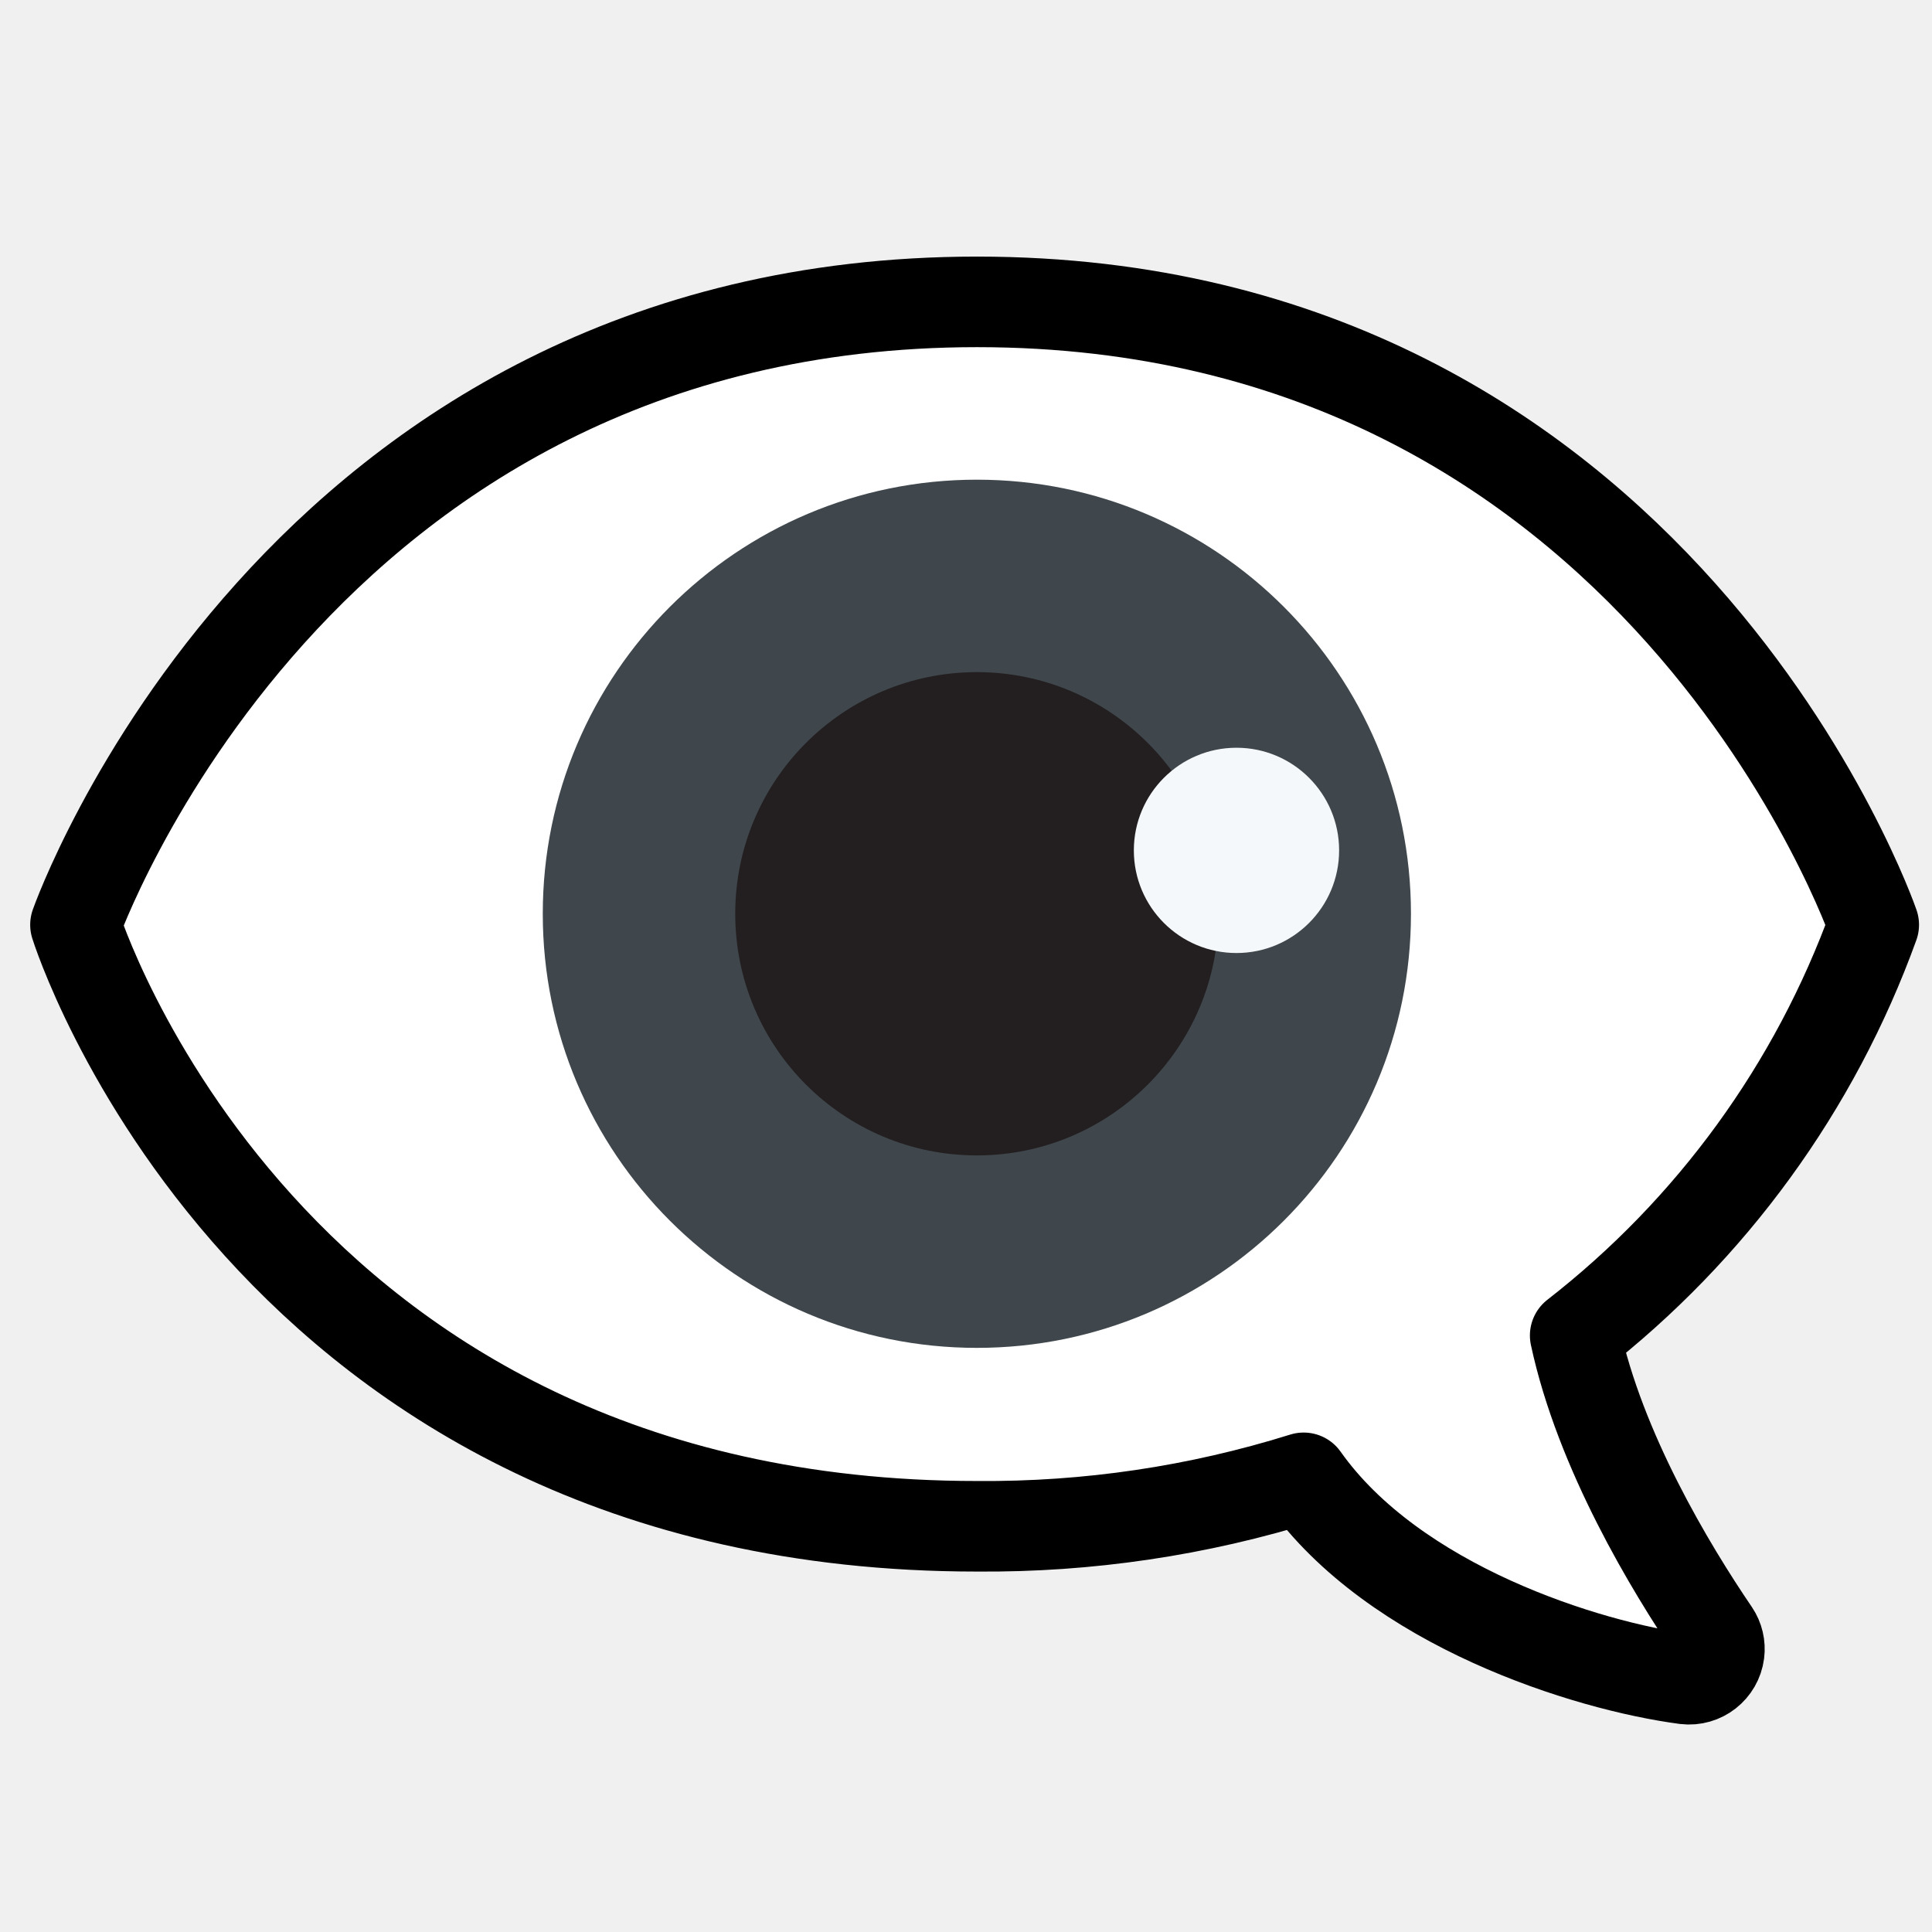
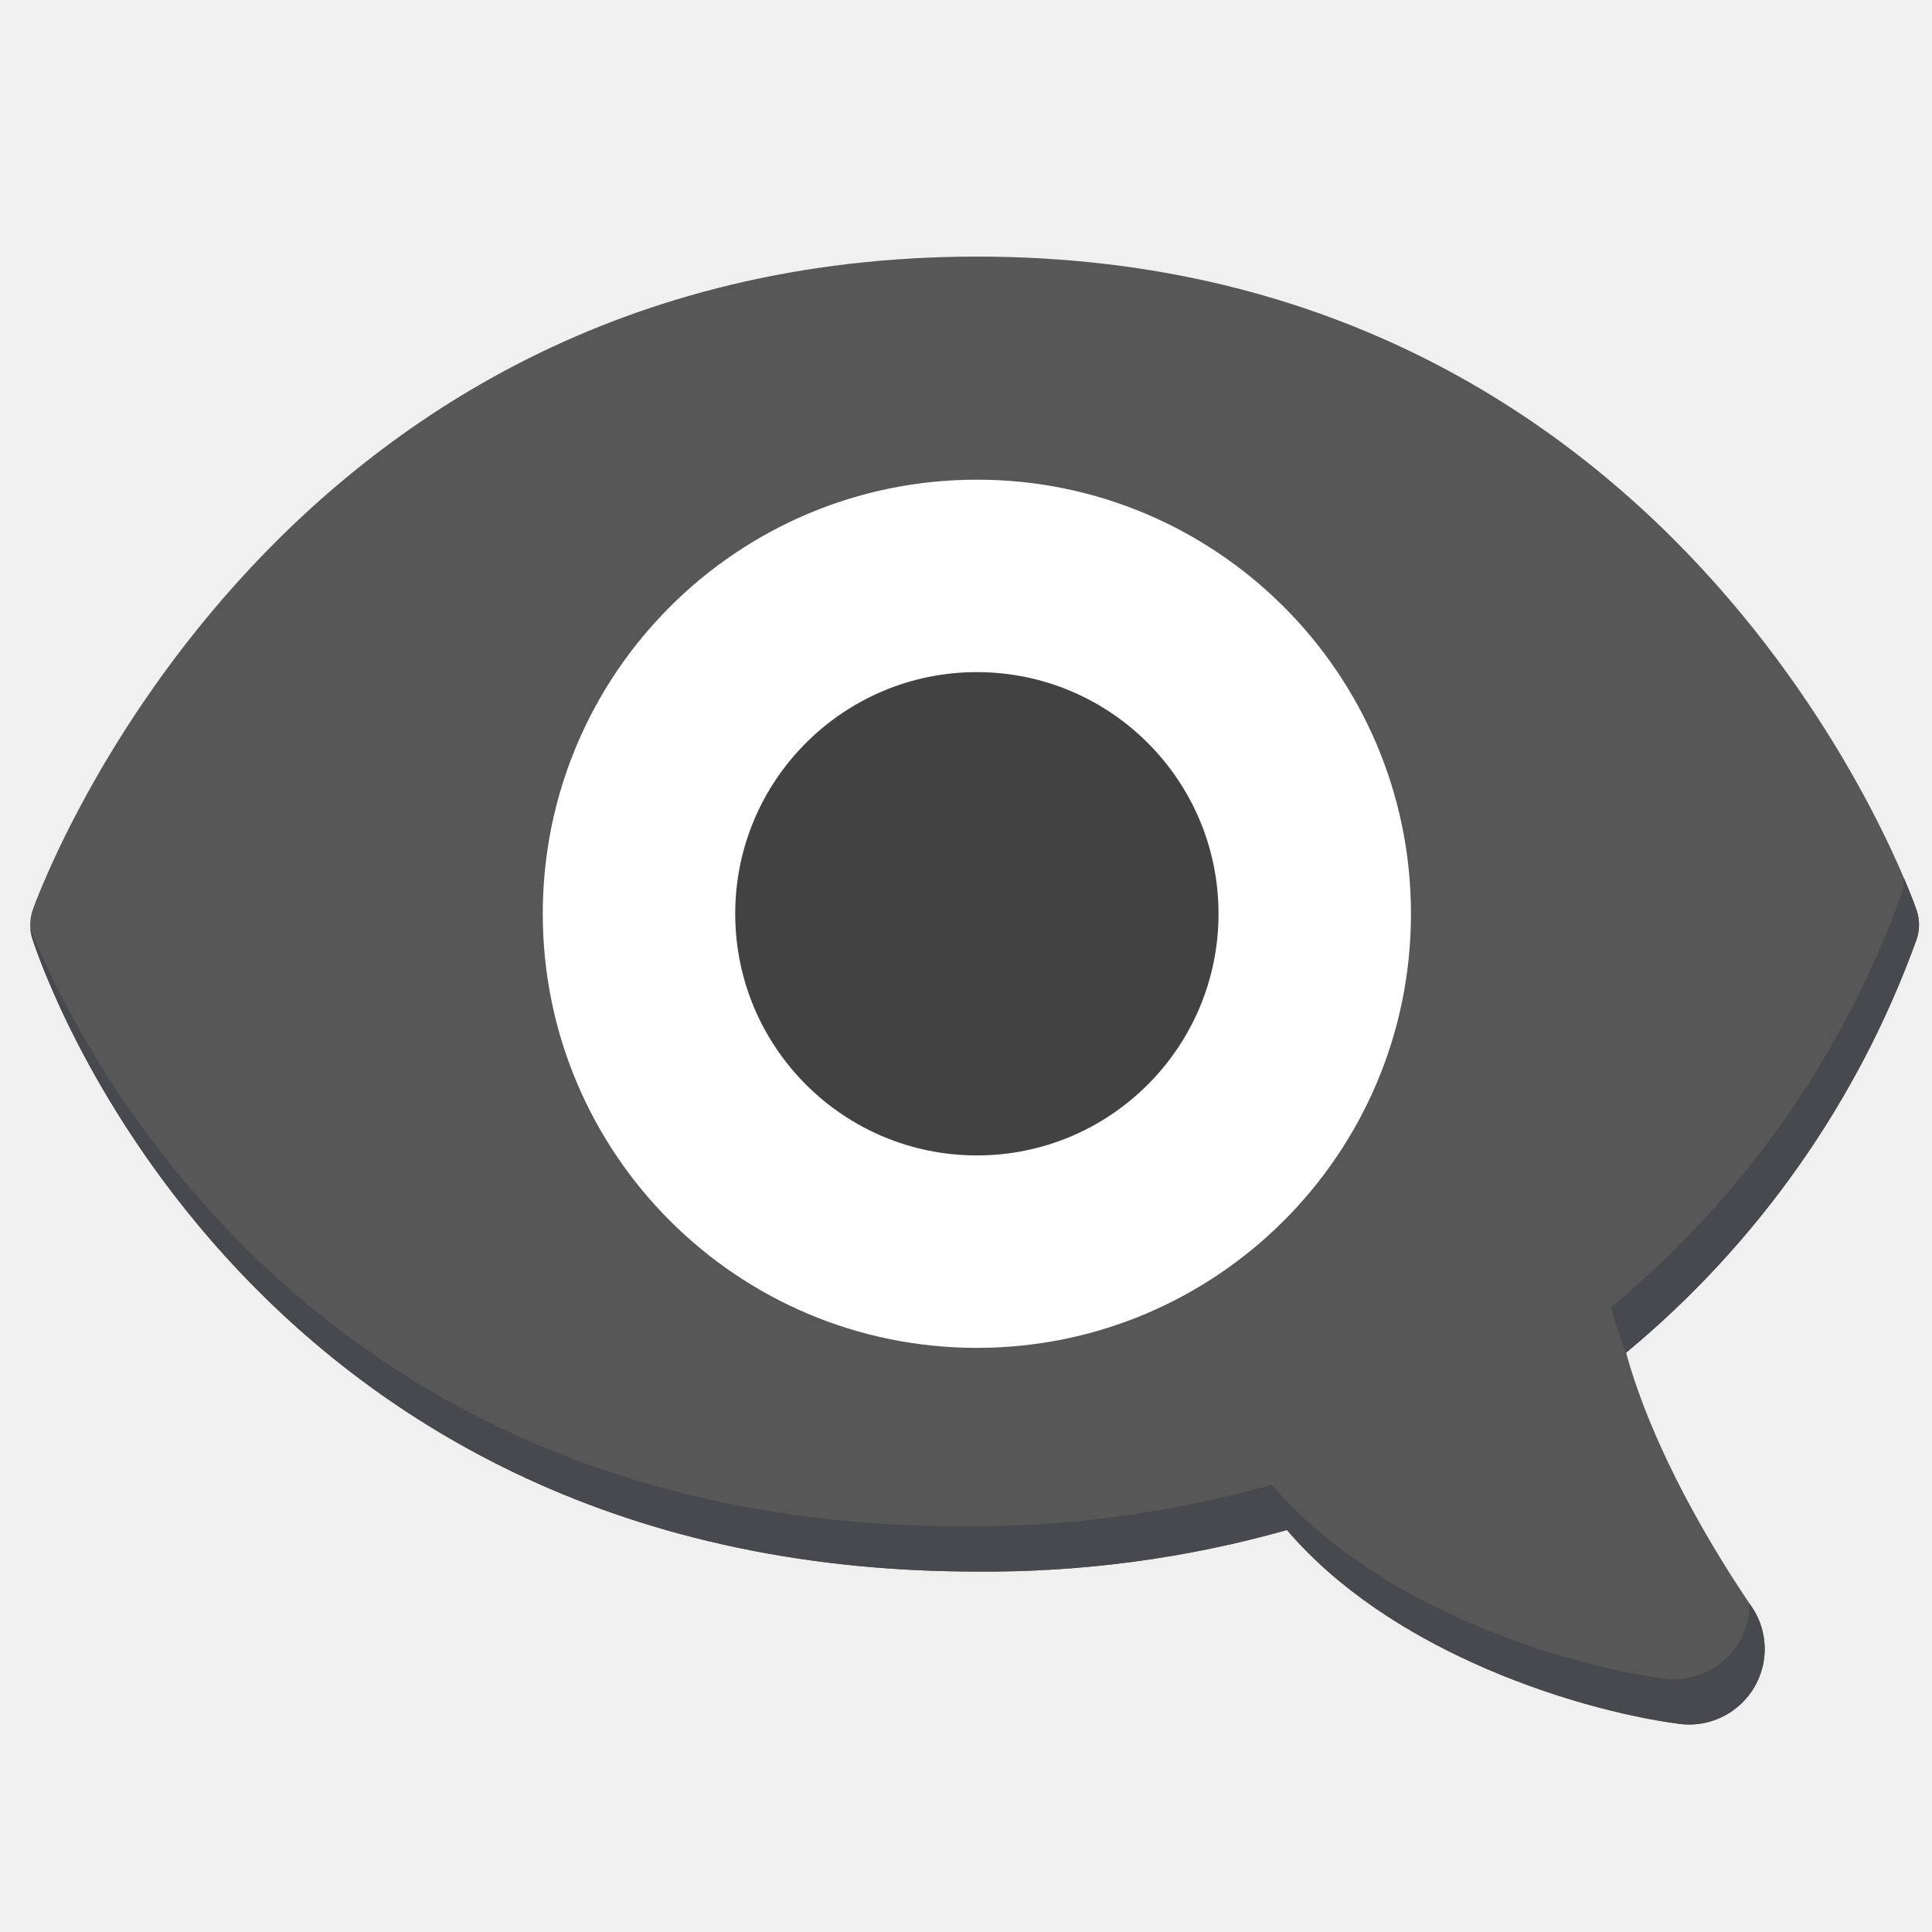
- <svg xmlns="http://www.w3.org/2000/svg" version="1.1" id="Layer_1" x="0px" y="0px" viewBox="0 0 128 128" style="enable-background:new 0 0 128 128;" xml:space="preserve">
-   <g>
-     <g id="图层_3_1_">
-       <g style="opacity:0.2;">
-         <path style="fill:#FFFFFF;" d="M64.73,20C19.51,20,5,61.27,5,61.27s12.42,39.85,59.73,39.85c7.34,0.06,14.64-1.02,21.64-3.21     c6,8.49,18.78,12.47,25.3,13.33h0.27c1.1-0.02,1.99-0.93,1.97-2.03c-0.01-0.38-0.12-0.75-0.33-1.07     c-2.93-4.31-7.58-12-9.22-19.67c9.03-7.02,15.89-16.45,19.78-27.21C124.14,61.26,109.95,20,64.73,20z" />
-       </g>
-       <path style="fill:#FFFFFF;" d="M104.36,88.48c9.03-7.02,15.89-16.45,19.78-27.21c0,0-14.19-41.27-59.41-41.27S5,61.27,5,61.27    s12.42,39.85,59.73,39.85c7.34,0.06,14.64-1.02,21.64-3.21c6,8.49,18.78,12.47,25.3,13.33c1.1,0.13,2.09-0.65,2.23-1.74    c0.06-0.47-0.05-0.95-0.32-1.35C110.65,103.84,106,96.12,104.36,88.48z" />
-     </g>
+ <svg xmlns="http://www.w3.org/2000/svg" width="128" height="128" viewBox="0 0 128 128" fill="none">
+   <g opacity="0.2">
+     <path d="M64.73 20C19.51 20 5 61.27 5 61.27C5 61.27 17.42 101.12 64.73 101.12C72.07 101.18 79.37 100.1 86.37 97.91C92.37 106.4 105.15 110.38 111.67 111.24H111.94C113.04 111.22 113.93 110.31 113.91 109.21C113.9 108.83 113.79 108.46 113.58 108.14C110.65 103.83 106 96.14 104.36 88.47C113.39 81.45 120.25 72.02 124.14 61.26C124.14 61.26 109.95 20 64.73 20Z" fill="white" style="fill:white;fill-opacity:1;" />
  </g>
-   <circle style="fill:#3F474C;" cx="64.72" cy="60.54" r="28.76" />
-   <circle style="fill:#231F20;" cx="64.72" cy="60.54" r="16.01" />
-   <circle style="fill:#F5F8FA;" cx="81.92" cy="56.34" r="6.8" />
-   <g>
-     <g id="图层_3">
-       <g style="opacity:0.2;">
-         <path style="fill:none;" d="M64.73,20C19.51,20,5,61.27,5,61.27s12.42,39.85,59.73,39.85c7.34,0.06,14.64-1.02,21.64-3.21     c6,8.49,18.78,12.47,25.3,13.33h0.27c1.1-0.02,1.99-0.93,1.97-2.03c-0.01-0.38-0.12-0.75-0.33-1.07     c-2.93-4.31-7.58-12-9.22-19.67c9.03-7.02,15.89-16.45,19.78-27.21C124.14,61.26,109.95,20,64.73,20z" />
-       </g>
-       <path style="fill:none;stroke:#000000;stroke-width:6;stroke-linejoin:round;" d="M104.36,88.48    c9.03-7.02,15.89-16.45,19.78-27.21c0,0-14.19-41.27-59.41-41.27S5,61.27,5,61.27s12.42,39.85,59.73,39.85    c7.34,0.06,14.64-1.02,21.64-3.21c6,8.49,18.78,12.47,25.3,13.33c1.1,0.13,2.09-0.65,2.23-1.74c0.06-0.47-0.05-0.95-0.32-1.35    C110.65,103.84,106,96.12,104.36,88.48z" />
-     </g>
-   </g>
+   <path d="M15.677 38.629C25.386 27.834 41.08 17 64.73 17C88.382 17 104 27.837 113.632 38.638C118.43 44.02 121.749 49.393 123.871 53.424C124.933 55.442 125.7 57.132 126.206 58.33C126.459 58.929 126.647 59.406 126.774 59.74C126.837 59.907 126.886 60.038 126.919 60.132L126.948 60.212L126.959 60.243L126.971 60.276L126.976 60.291L126.977 60.295C127.2 60.942 127.194 61.646 126.961 62.29C123.101 72.969 116.453 82.398 107.73 89.622C109.526 96.101 113.418 102.575 116.061 106.463L116.067 106.472C116.75 107.485 117.027 108.698 116.876 109.88L116.876 109.882C116.527 112.596 114.059 114.543 111.318 114.219L111.278 114.214C107.734 113.747 102.622 112.458 97.584 110.167C93.189 108.17 88.631 105.311 85.265 101.368C78.584 103.251 71.668 104.176 64.718 104.12C40.103 104.117 24.4 93.703 14.9 83.208C10.175 77.989 7.002 72.775 5.007 68.859C4.008 66.898 3.3 65.255 2.837 64.088C2.606 63.504 2.436 63.039 2.321 62.712C2.263 62.548 2.219 62.419 2.189 62.327C2.174 62.28 2.162 62.243 2.153 62.216L2.142 62.182L2.138 62.17L2.137 62.166L2.15 62.16L2.136 62.163C1.944 61.546 1.956 60.884 2.17 60.275L2.175 60.276L2.171 60.272L2.172 60.268L2.176 60.257L2.188 60.223C2.198 60.196 2.212 60.159 2.229 60.112C2.263 60.019 2.312 59.888 2.377 59.721C2.507 59.387 2.698 58.911 2.956 58.312C3.47 57.115 4.25 55.425 5.328 53.408C7.48 49.379 10.839 44.008 15.677 38.629Z" fill="#575757" style="fill:#575757;fill:color(display-p3 0.341 0.341 0.341);fill-opacity:1;" />
+   <path d="M2.01 61.518C2.028 61.736 2.07 61.952 2.136 62.163L2.15 62.16L2.137 62.166L2.138 62.17L2.142 62.182L2.153 62.216C2.162 62.243 2.174 62.28 2.189 62.327C2.219 62.419 2.263 62.548 2.321 62.712C2.435 63.039 2.606 63.504 2.837 64.088C3.3 65.255 4.008 66.898 5.007 68.859C7.002 72.775 10.175 77.989 14.9 83.208C24.4 93.703 40.102 104.116 64.718 104.12C71.668 104.176 78.584 103.251 85.265 101.368C88.631 105.311 93.189 108.17 97.584 110.167C102.622 112.458 107.734 113.747 111.278 114.214L111.318 114.219C114.059 114.543 116.527 112.596 116.876 109.882L116.876 109.88C117.027 108.698 116.75 107.485 116.067 106.471L116.061 106.463C116.013 106.393 115.965 106.321 115.916 106.249C115.916 106.46 115.903 106.67 115.876 106.88L115.876 106.882C115.527 109.596 113.059 111.543 110.318 111.219L110.278 111.214C106.734 110.747 101.622 109.458 96.584 107.167C92.189 105.17 87.631 102.311 84.265 98.368C77.584 100.251 70.668 101.176 63.718 101.12C39.102 101.116 23.4 90.703 13.9 80.208C9.175 74.989 6.002 69.775 4.007 65.859C3.125 64.128 2.47 62.645 2.01 61.518Z" fill="#48494C" style="fill:#48494C;fill:color(display-p3 0.282 0.286 0.298);fill-opacity:1;" />
+   <path d="M107.815 89.921C107.786 89.822 107.758 89.722 107.73 89.622C116.453 82.398 123.101 72.968 126.961 62.29C127.194 61.646 127.2 60.942 126.977 60.294L126.976 60.291L126.971 60.276L126.959 60.243L126.948 60.211L126.919 60.132C126.885 60.038 126.837 59.907 126.774 59.74C126.647 59.406 126.459 58.929 126.206 58.33C126.184 58.278 126.161 58.225 126.138 58.171C126.151 58.549 126.092 58.929 125.961 59.29C122.101 69.968 115.453 79.398 106.73 86.622C107.036 87.726 107.403 88.83 107.815 89.921Z" fill="#48494C" style="fill:#48494C;fill:color(display-p3 0.282 0.286 0.298);fill-opacity:1;" />
+   <path d="M64.72 89.3C80.604 89.3 93.48 76.424 93.48 60.54C93.48 44.656 80.604 31.78 64.72 31.78C48.836 31.78 35.96 44.656 35.96 60.54C35.96 76.424 48.836 89.3 64.72 89.3Z" fill="white" style="fill:white;fill-opacity:1;" />
+   <path d="M64.72 76.55C73.562 76.55 80.73 69.382 80.73 60.54C80.73 51.698 73.562 44.53 64.72 44.53C55.878 44.53 48.71 51.698 48.71 60.54C48.71 69.382 55.878 76.55 64.72 76.55Z" fill="#424242" style="fill:#424242;fill:color(display-p3 0.259 0.259 0.259);fill-opacity:1;" />
</svg>
